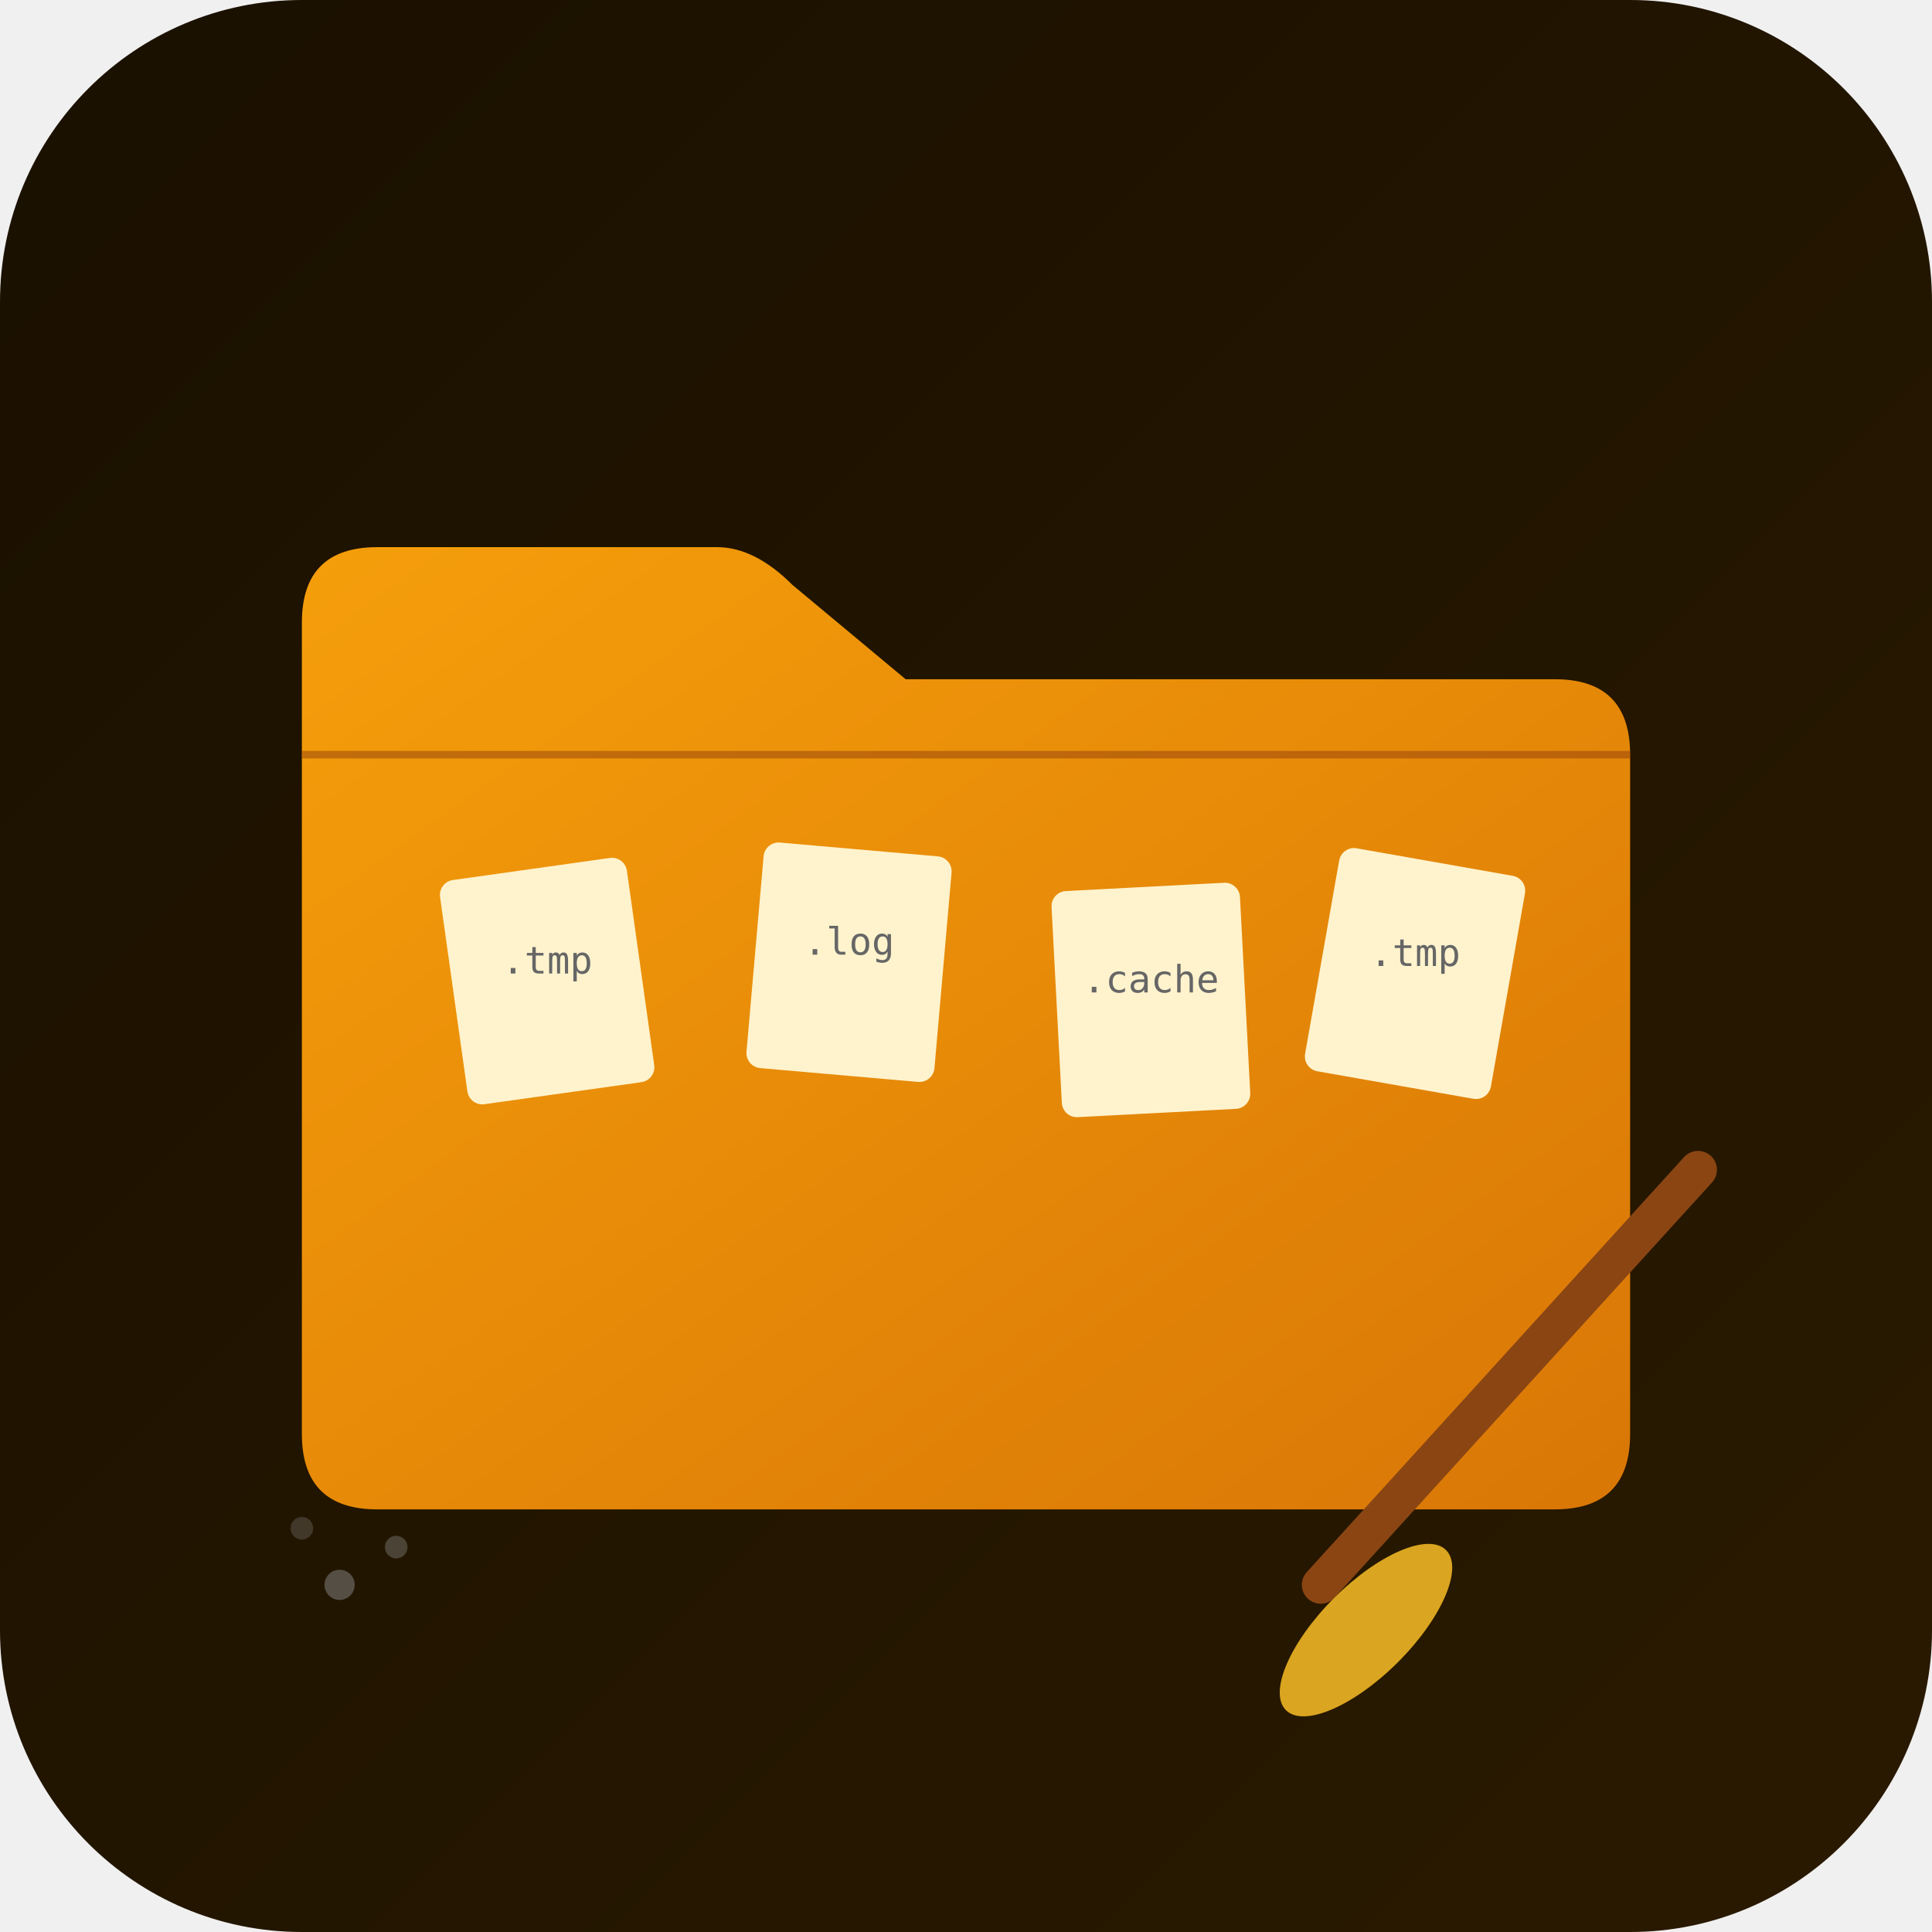
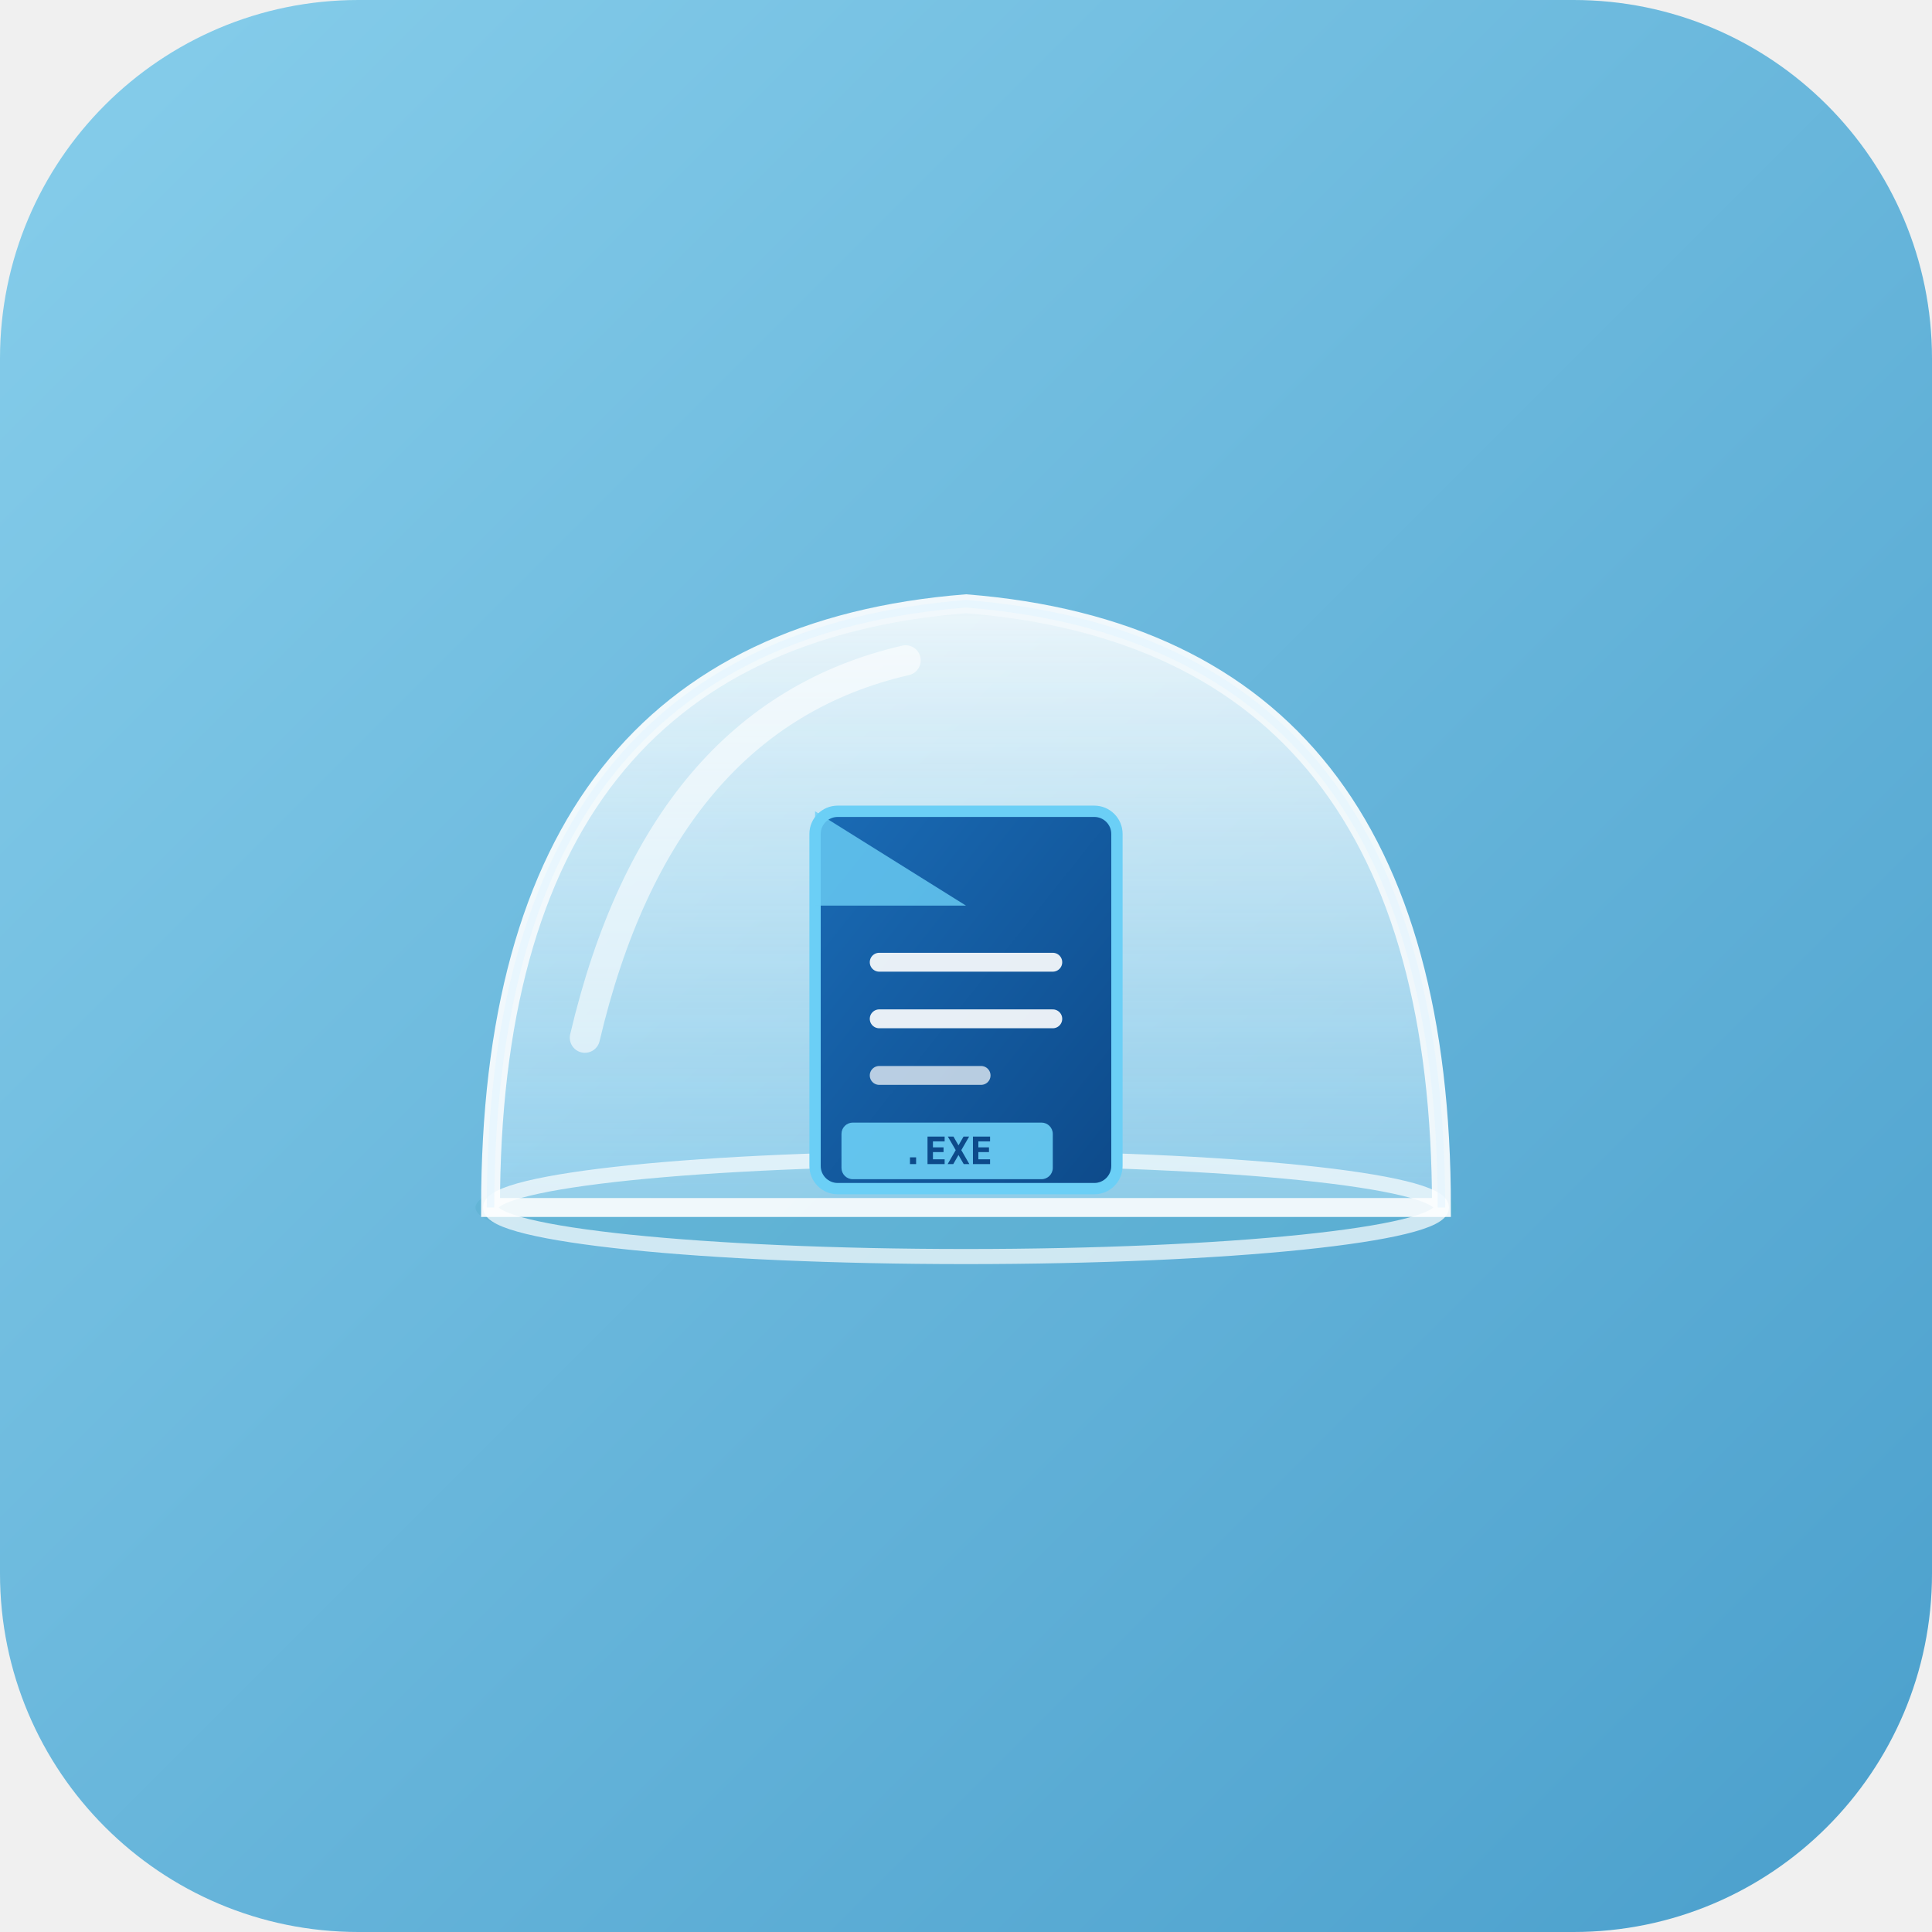
- <svg xmlns="http://www.w3.org/2000/svg" viewBox="0 0 512 512">
+ <svg xmlns="http://www.w3.org/2000/svg" viewBox="0 0 1024 1024">
  <defs>
-     <linearGradient id="bg" x1="0%" y1="0%" x2="100%" y2="100%">
-       <stop offset="0%" stop-color="#1A1000" />
-       <stop offset="100%" stop-color="#2A1A00" />
+     <linearGradient id="bg01" x1="0%" y1="0%" x2="100%" y2="100%">
+       <stop offset="0%" style="stop-color:#87CEEB;stop-opacity:1" />
+       <stop offset="100%" style="stop-color:#4A9FCC;stop-opacity:1" />
    </linearGradient>
-     <linearGradient id="folder" x1="0%" y1="0%" x2="100%" y2="100%">
-       <stop offset="0%" stop-color="#F59E0B" />
-       <stop offset="100%" stop-color="#D97706" />
+     <linearGradient id="dome01" x1="0%" y1="0%" x2="0%" y2="100%">
+       <stop offset="0%" style="stop-color:#FFFFFF;stop-opacity:0.95" />
+       <stop offset="100%" style="stop-color:#B8E4F9;stop-opacity:0.6" />
    </linearGradient>
+     <linearGradient id="file01" x1="0%" y1="0%" x2="100%" y2="100%">
+       <stop offset="0%" style="stop-color:#1A6BB5;stop-opacity:1" />
+       <stop offset="100%" style="stop-color:#0D4A8A;stop-opacity:1" />
+     </linearGradient>
+     <filter id="glow01">
+       <feGaussianBlur stdDeviation="8" result="coloredBlur" />
+       <feMerge>
+         <feMergeNode in="coloredBlur" />
+         <feMergeNode in="SourceGraphic" />
+       </feMerge>
+     </filter>
  </defs>
-   <rect width="512" height="512" rx="80" fill="url(#bg)" />
-   <path d="M80,180 L80,380 Q80,400 100,400 L412,400 Q432,400 432,380 L432,200 Q432,180 412,180 L240,180 L210,155 Q200,145 190,145 L100,145 Q80,145 80,165 Z" fill="url(#folder)" />
-   <path d="M80,200 L432,200" stroke="#92400E" stroke-width="2" opacity="0.5" />
-   <rect x="120" y="230" width="50" height="60" rx="4" fill="#FFF3CD" transform="rotate(-8 145 260)" />
-   <text x="145" y="258" font-family="monospace" font-size="10" fill="#666" text-anchor="middle">.tmp</text>
-   <rect x="200" y="225" width="50" height="60" rx="4" fill="#FFF3CD" transform="rotate(5 225 255)" />
-   <text x="225" y="253" font-family="monospace" font-size="10" fill="#666" text-anchor="middle">.log</text>
-   <rect x="280" y="235" width="50" height="60" rx="4" fill="#FFF3CD" transform="rotate(-3 305 265)" />
-   <text x="305" y="263" font-family="monospace" font-size="10" fill="#666" text-anchor="middle">.cache</text>
-   <rect x="350" y="228" width="50" height="60" rx="4" fill="#FFF3CD" transform="rotate(10 375 258)" />
-   <text x="375" y="256" font-family="monospace" font-size="10" fill="#666" text-anchor="middle">.tmp</text>
-   <line x1="350" y1="420" x2="450" y2="310" stroke="#8B4513" stroke-width="10" stroke-linecap="round" />
-   <ellipse cx="362" cy="432" rx="30" ry="12" fill="#DAA520" transform="rotate(-45 362 432)" />
-   <circle cx="90" cy="420" r="4" fill="#888" opacity="0.5" />
-   <circle cx="105" cy="410" r="3" fill="#888" opacity="0.4" />
-   <circle cx="80" cy="405" r="3" fill="#888" opacity="0.3" />
+   <rect width="1024" height="1024" rx="190" fill="url(#bg01)" />
+   <ellipse cx="512" cy="640" rx="260" ry="30" fill="#5AAFD0" opacity="0.5" />
+   <path d="M260 640 Q260 340 512 320 Q764 340 764 640 Z" fill="url(#dome01)" stroke="#FFFFFF" stroke-width="10" opacity="0.9" />
+   <ellipse cx="512" cy="640" rx="252" ry="26" fill="none" stroke="#FFFFFF" stroke-width="8" opacity="0.7" />
+   <path d="M310 550 Q350 380 480 350" fill="none" stroke="#FFFFFF" stroke-width="16" stroke-linecap="round" opacity="0.6" />
+   <rect x="432" y="430" width="160" height="200" rx="12" fill="url(#file01)" stroke="#6BCFF6" stroke-width="6" />
+   <path d="M432 430 L432 480 L512 480 Z" fill="#6BCFF6" opacity="0.8" />
+   <line x1="466" y1="510" x2="558" y2="510" stroke="#FFFFFF" stroke-width="10" stroke-linecap="round" opacity="0.9" />
+   <line x1="466" y1="540" x2="558" y2="540" stroke="#FFFFFF" stroke-width="10" stroke-linecap="round" opacity="0.9" />
+   <line x1="466" y1="570" x2="520" y2="570" stroke="#FFFFFF" stroke-width="10" stroke-linecap="round" opacity="0.7" />
+   <rect x="446" y="595" width="112" height="30" rx="6" fill="#6BCFF6" opacity="0.9" />
+   <text x="502" y="617" font-family="monospace" font-size="20" fill="#0D4A8A" text-anchor="middle" font-weight="bold">.EXE</text>
+   <path d="M260 640 Q260 340 512 320 Q764 340 764 640" fill="none" stroke="#E0F4FF" stroke-width="4" opacity="0.5" />
</svg>
